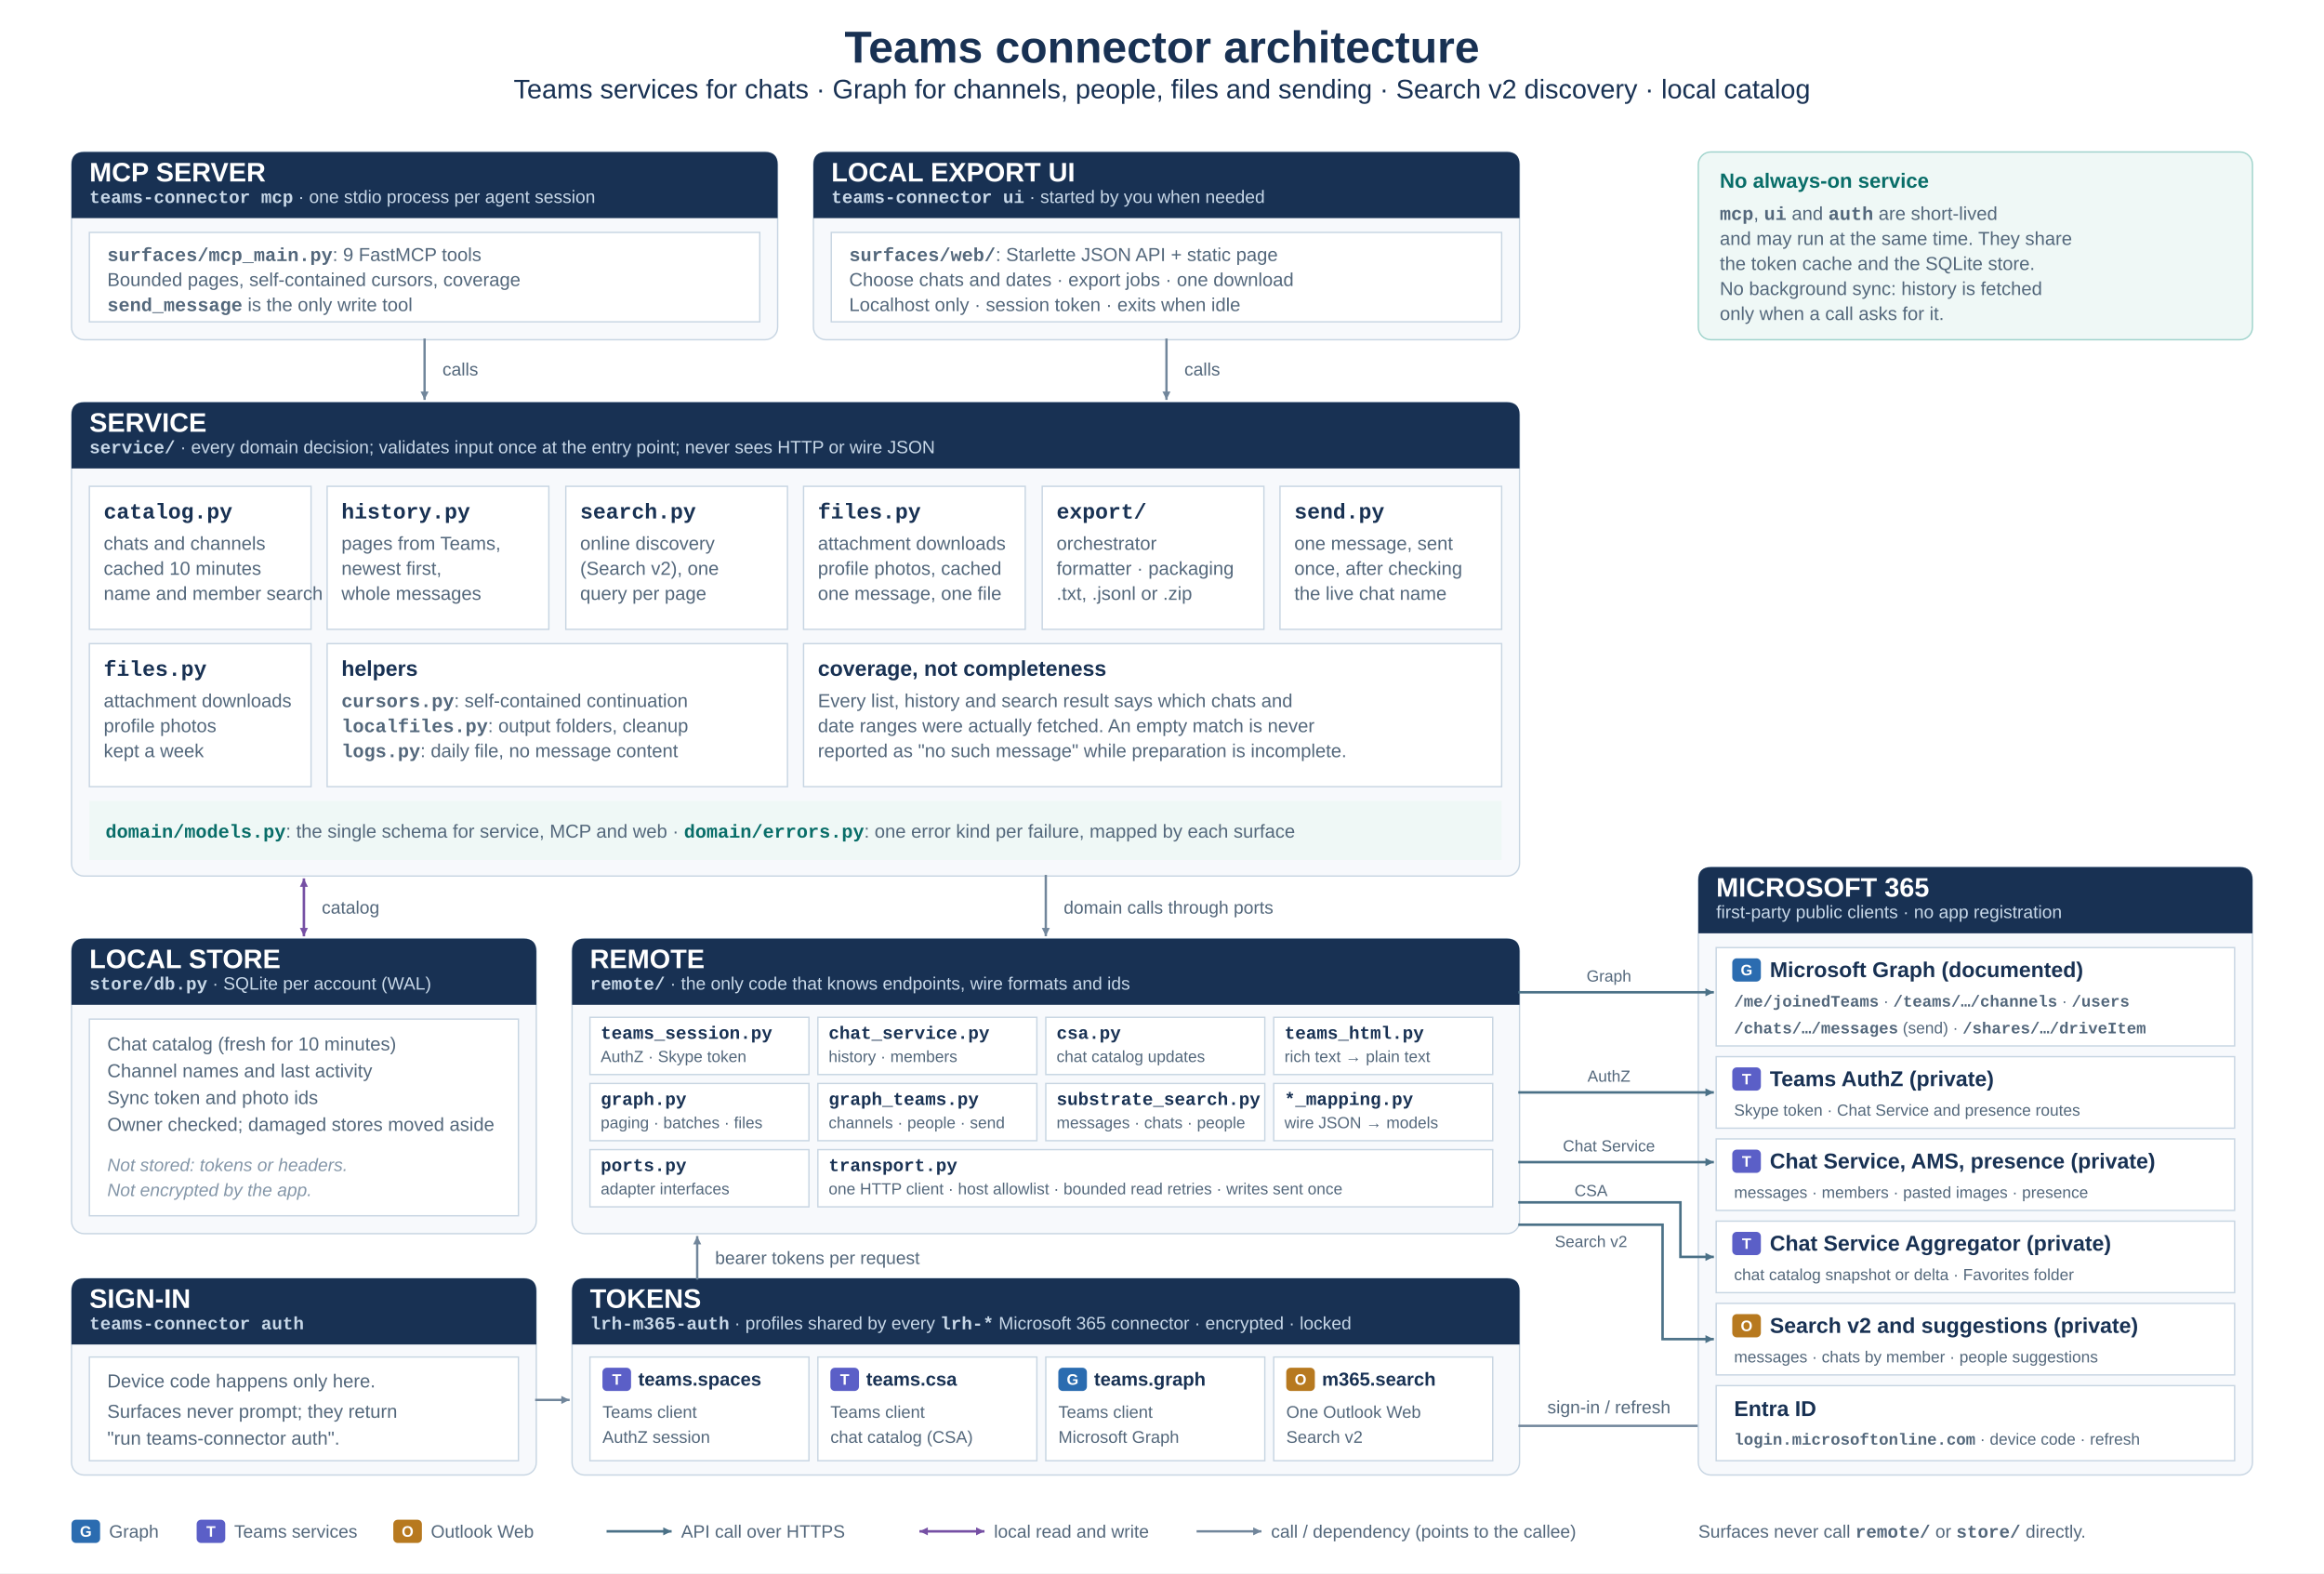
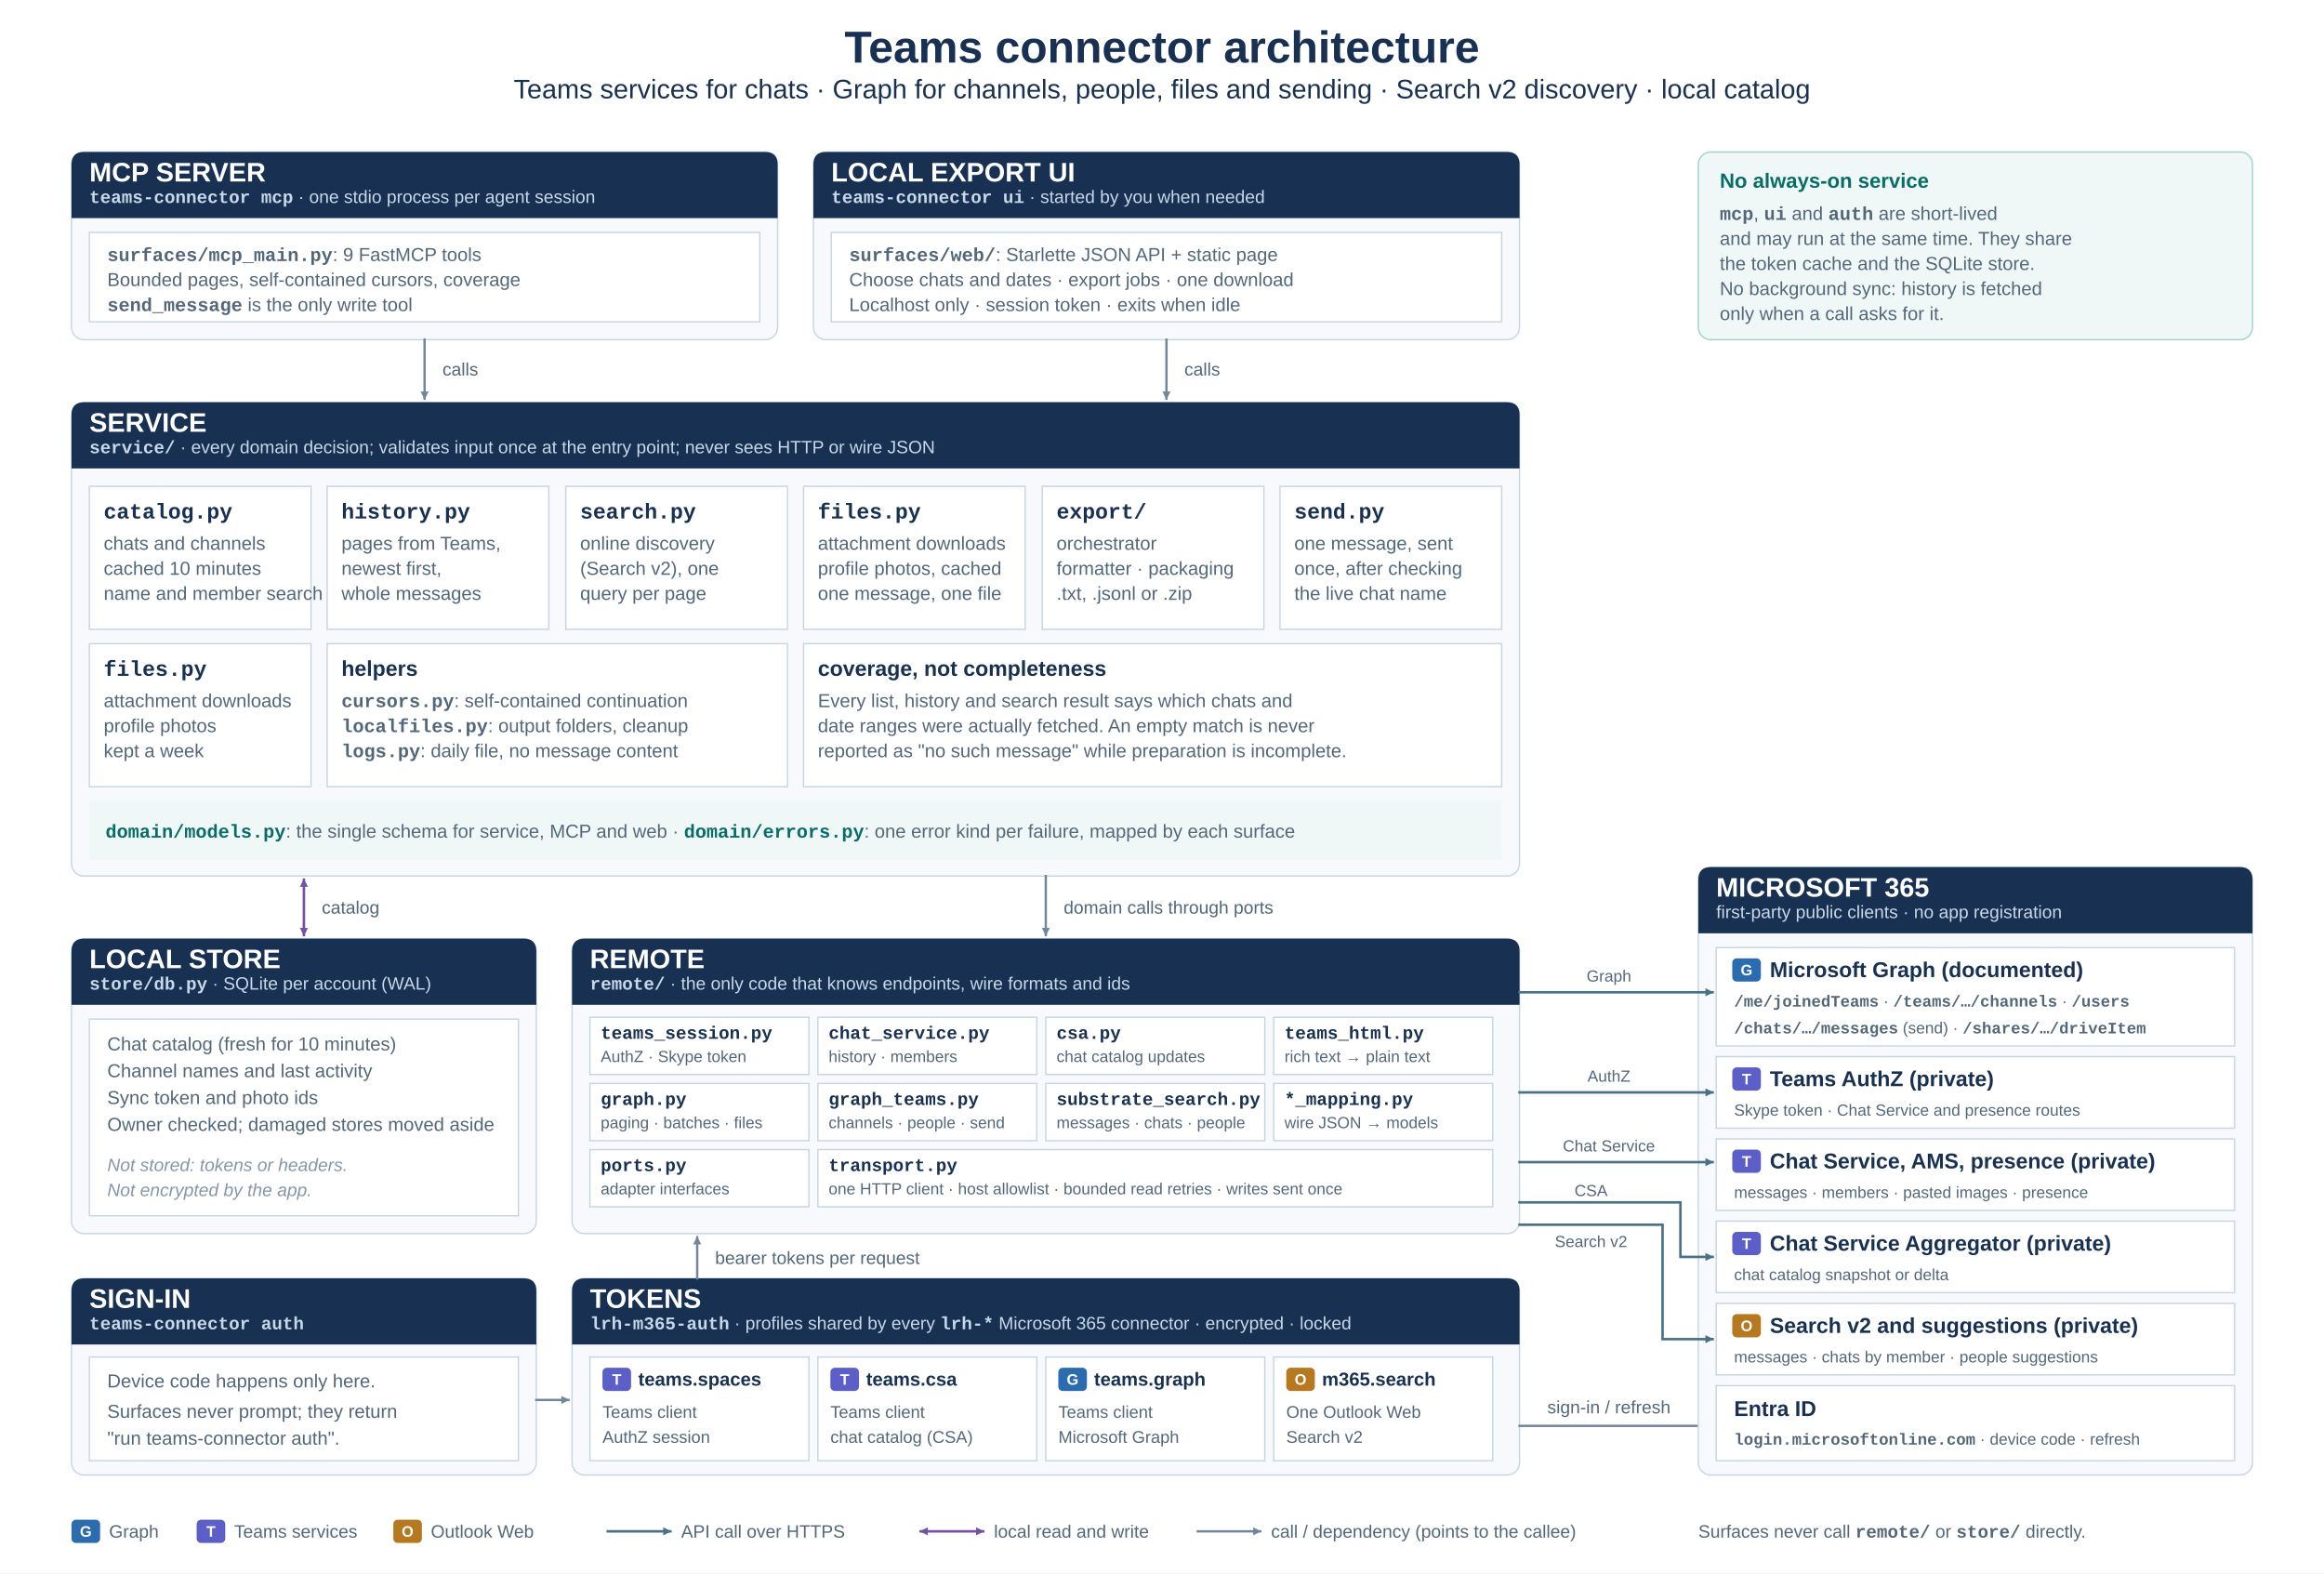
<svg xmlns="http://www.w3.org/2000/svg" width="2600" height="1760" viewBox="0 0 2600 1760" role="img" aria-labelledby="title description">
  <defs>
    <style>
      text { font-family: Arial, Helvetica, sans-serif; }
      .title { fill: #183153; font-size: 50px; font-weight: 700; }
      .subtitle { fill: #183153; font-size: 30px; }
      .card-title { fill: #fff; font-size: 30px; font-weight: 700; }
      .card-subtitle { fill: #c8d8e8; font-size: 20px; }
      .section-title { fill: #183153; font-size: 24px; font-weight: 700; }
      .detail { fill: #53677b; font-size: 21px; }
      .muted { fill: #8496a8; font-size: 20px; font-style: italic; }
      .code { font-family: "Courier New", Consolas, monospace; font-weight: 700; }
      .badge { fill: #fff; font-size: 17px; font-weight: 700; }
      .note-title { fill: #086d68; font-size: 23px; font-weight: 700; }
      .flow-label { fill: #53677b; font-size: 20px; }
      .call-flow { fill: none; stroke: #71869b; stroke-width: 2.6; stroke-linecap: square; stroke-linejoin: miter; marker-end: url(#arrow); }
      .api-flow { fill: none; stroke: #4b7187; stroke-width: 2.8; stroke-linecap: square; marker-end: url(#api-arrow); }
      .local-flow { fill: none; stroke: #7650a4; stroke-width: 2.8; stroke-linecap: square; marker-start: url(#purple-arrow); marker-end: url(#purple-arrow); }
    </style>
    <marker id="arrow" markerWidth="9" markerHeight="9" refX="8" refY="4.5" orient="auto" markerUnits="userSpaceOnUse">
      <path d="M0 0 L9 4.5 L0 9 Z" fill="#71869b" />
    </marker>
    <marker id="api-arrow" markerWidth="9" markerHeight="9" refX="8" refY="4.5" orient="auto" markerUnits="userSpaceOnUse">
      <path d="M0 0 L9 4.5 L0 9 Z" fill="#4b7187" />
    </marker>
    <marker id="purple-arrow" markerWidth="9" markerHeight="9" refX="8" refY="4.5" orient="auto-start-reverse" markerUnits="userSpaceOnUse">
      <path d="M0 0 L9 4.5 L0 9 Z" fill="#7650a4" />
    </marker>
  </defs>
  <rect width="2600" height="1760" fill="#fff" />
  <text class="title" x="1300" y="70" text-anchor="middle">Teams connector architecture</text>
  <text class="subtitle" x="1300" y="110" text-anchor="middle">Teams services for chats · Graph for channels, people, files and sending · Search v2 discovery · local catalog</text>
  <rect x="80" y="170" width="790" height="210" rx="14" fill="#f7f9fc" stroke="#c7d5e2" stroke-width="1.5" />
  <path d="M80 244 V184 Q80 170 94 170 H856 Q870 170 870 184 V244 Z" fill="#183153" />
  <text class="card-title" x="100" y="203">MCP SERVER</text>
  <text class="card-subtitle" x="100" y="227">
    <tspan class="code">teams-connector mcp</tspan> · one stdio process per agent session</text>
  <rect x="100" y="260" width="750" height="100" fill="#fff" stroke="#c7d5e2" stroke-width="1.5" />
  <text class="detail" x="120" y="292">
    <tspan class="code">surfaces/mcp_main.py</tspan>: 9 FastMCP tools</text>
  <text class="detail" x="120" y="320">Bounded pages, self-contained cursors, coverage</text>
  <text class="detail" x="120" y="348">
    <tspan class="code">send_message</tspan> is the only write tool</text>
  <rect x="910" y="170" width="790" height="210" rx="14" fill="#f7f9fc" stroke="#c7d5e2" stroke-width="1.5" />
  <path d="M910 244 V184 Q910 170 924 170 H1686 Q1700 170 1700 184 V244 Z" fill="#183153" />
  <text class="card-title" x="930" y="203">LOCAL EXPORT UI</text>
  <text class="card-subtitle" x="930" y="227">
    <tspan class="code">teams-connector ui</tspan> · started by you when needed</text>
  <rect x="930" y="260" width="750" height="100" fill="#fff" stroke="#c7d5e2" stroke-width="1.5" />
  <text class="detail" x="950" y="292">
    <tspan class="code">surfaces/web/</tspan>: Starlette JSON API + static page</text>
  <text class="detail" x="950" y="320">Choose chats and dates · export jobs · one download</text>
  <text class="detail" x="950" y="348">Localhost only · session token · exits when idle</text>
  <rect x="1900" y="170" width="620" height="210" rx="14" fill="#eff8f6" stroke="#9fd3cb" stroke-width="1.5" />
  <text class="note-title" x="1924" y="210">No always-on service</text>
  <text class="detail" x="1924" y="246">
    <tspan class="code">mcp</tspan>, <tspan class="code">ui</tspan> and <tspan class="code">auth</tspan> are short-lived</text>
  <text class="detail" x="1924" y="274">and may run at the same time. They share</text>
  <text class="detail" x="1924" y="302">the token cache and the SQLite store.</text>
  <text class="detail" x="1924" y="330">No background sync: history is fetched</text>
  <text class="detail" x="1924" y="358">only when a call asks for it.</text>
  <path class="call-flow" d="M475 380 V446" />
  <path class="call-flow" d="M1305 380 V446" />
  <text class="flow-label" x="495" y="420">calls</text>
  <text class="flow-label" x="1325" y="420">calls</text>
  <rect x="80" y="450" width="1620" height="530" rx="14" fill="#f7f9fc" stroke="#c7d5e2" stroke-width="1.5" />
  <path d="M80 524 V464 Q80 450 94 450 H1686 Q1700 450 1700 464 V524 Z" fill="#183153" />
  <text class="card-title" x="100" y="483">SERVICE</text>
  <text class="card-subtitle" x="100" y="507">
    <tspan class="code">service/</tspan> · every domain decision; validates input once at the entry point; never sees HTTP or wire JSON</text>
  <rect x="100" y="544" width="248" height="160" fill="#fff" stroke="#c7d5e2" stroke-width="1.5" />
  <text class="section-title code" x="116" y="580">catalog.py</text>
  <text class="detail" x="116" y="615">chats and channels</text>
  <text class="detail" x="116" y="643">cached 10 minutes</text>
  <text class="detail" x="116" y="671">name and member search</text>
  <rect x="366" y="544" width="248" height="160" fill="#fff" stroke="#c7d5e2" stroke-width="1.5" />
  <text class="section-title code" x="382" y="580">history.py</text>
  <text class="detail" x="382" y="615">pages from Teams,</text>
  <text class="detail" x="382" y="643">newest first,</text>
  <text class="detail" x="382" y="671">whole messages</text>
  <rect x="633" y="544" width="248" height="160" fill="#fff" stroke="#c7d5e2" stroke-width="1.5" />
  <text class="section-title code" x="649" y="580">search.py</text>
  <text class="detail" x="649" y="615">online discovery</text>
  <text class="detail" x="649" y="643">(Search v2), one</text>
  <text class="detail" x="649" y="671">query per page</text>
  <rect x="899" y="544" width="248" height="160" fill="#fff" stroke="#c7d5e2" stroke-width="1.5" />
  <text class="section-title code" x="915" y="580">files.py</text>
  <text class="detail" x="915" y="615">attachment downloads</text>
  <text class="detail" x="915" y="643">profile photos, cached</text>
  <text class="detail" x="915" y="671">one message, one file</text>
  <rect x="1166" y="544" width="248" height="160" fill="#fff" stroke="#c7d5e2" stroke-width="1.5" />
  <text class="section-title code" x="1182" y="580">export/</text>
  <text class="detail" x="1182" y="615">orchestrator</text>
  <text class="detail" x="1182" y="643">formatter · packaging</text>
  <text class="detail" x="1182" y="671">.txt, .jsonl or .zip</text>
  <rect x="1432" y="544" width="248" height="160" fill="#fff" stroke="#c7d5e2" stroke-width="1.5" />
  <text class="section-title code" x="1448" y="580">send.py</text>
  <text class="detail" x="1448" y="615">one message, sent</text>
  <text class="detail" x="1448" y="643">once, after checking</text>
  <text class="detail" x="1448" y="671">the live chat name</text>
  <rect x="100" y="720" width="248" height="160" fill="#fff" stroke="#c7d5e2" stroke-width="1.5" />
  <text class="section-title code" x="116" y="756">files.py</text>
  <text class="detail" x="116" y="791">attachment downloads</text>
  <text class="detail" x="116" y="819">profile photos</text>
  <text class="detail" x="116" y="847">kept a week</text>
  <rect x="366" y="720" width="515" height="160" fill="#fff" stroke="#c7d5e2" stroke-width="1.5" />
  <text class="section-title" x="382" y="756">helpers</text>
  <text class="detail" x="382" y="791">
    <tspan class="code">cursors.py</tspan>: self-contained continuation</text>
  <text class="detail" x="382" y="819">
    <tspan class="code">localfiles.py</tspan>: output folders, cleanup</text>
  <text class="detail" x="382" y="847">
    <tspan class="code">logs.py</tspan>: daily file, no message content</text>
  <rect x="899" y="720" width="781" height="160" fill="#fff" stroke="#c7d5e2" stroke-width="1.5" />
  <text class="section-title" x="915" y="756">coverage, not completeness</text>
  <text class="detail" x="915" y="791">Every list, history and search result says which chats and</text>
  <text class="detail" x="915" y="819">date ranges were actually fetched. An empty match is never</text>
  <text class="detail" x="915" y="847">reported as "no such message" while preparation is incomplete.</text>
  <rect x="100" y="896" width="1580" height="66" fill="#eff8f6" />
  <text class="detail" x="118" y="937">
    <tspan class="code" fill="#086d68">domain/models.py</tspan>: the single schema for service, MCP and web  ·  <tspan class="code" fill="#086d68">domain/errors.py</tspan>: one error kind per failure, mapped by each surface</text>
  <path class="local-flow" d="M340 984 V1046" />
  <text class="flow-label" x="360" y="1022">catalog</text>
  <path class="call-flow" d="M1170 980 V1046" />
  <text class="flow-label" x="1190" y="1022">domain calls through ports</text>
  <rect x="80" y="1050" width="520" height="330" rx="14" fill="#f7f9fc" stroke="#c7d5e2" stroke-width="1.5" />
  <path d="M80 1124 V1064 Q80 1050 94 1050 H586 Q600 1050 600 1064 V1124 Z" fill="#183153" />
  <text class="card-title" x="100" y="1083">LOCAL STORE</text>
  <text class="card-subtitle" x="100" y="1107">
    <tspan class="code">store/db.py</tspan> · SQLite per account (WAL)</text>
  <rect x="100" y="1140" width="480" height="220" fill="#fff" stroke="#c7d5e2" stroke-width="1.5" />
  <text class="detail" x="120" y="1175">Chat catalog (fresh for 10 minutes)</text>
  <text class="detail" x="120" y="1205">Channel names and last activity</text>
  <text class="detail" x="120" y="1235">Sync token and photo ids</text>
  <text class="detail" x="120" y="1265">Owner checked; damaged stores moved aside</text>
  <text class="muted" x="120" y="1310">Not stored: tokens or headers.</text>
  <text class="muted" x="120" y="1338">Not encrypted by the app.</text>
  <rect x="640" y="1050" width="1060" height="330" rx="14" fill="#f7f9fc" stroke="#c7d5e2" stroke-width="1.5" />
  <path d="M640 1124 V1064 Q640 1050 654 1050 H1686 Q1700 1050 1700 1064 V1124 Z" fill="#183153" />
  <text class="card-title" x="660" y="1083">REMOTE</text>
  <text class="card-subtitle" x="660" y="1107">
    <tspan class="code">remote/</tspan> · the only code that knows endpoints, wire formats and ids</text>
  <rect x="660" y="1138" width="245" height="64" fill="#fff" stroke="#c7d5e2" stroke-width="1.5" />
  <text class="section-title code" x="672" y="1162" style="font-size:20px">teams_session.py</text>
  <text class="detail" x="672" y="1188" style="font-size:18px">AuthZ · Skype token</text>
  <rect x="915" y="1138" width="245" height="64" fill="#fff" stroke="#c7d5e2" stroke-width="1.5" />
  <text class="section-title code" x="927" y="1162" style="font-size:20px">chat_service.py</text>
  <text class="detail" x="927" y="1188" style="font-size:18px">history · members</text>
  <rect x="1170" y="1138" width="245" height="64" fill="#fff" stroke="#c7d5e2" stroke-width="1.5" />
  <text class="section-title code" x="1182" y="1162" style="font-size:20px">csa.py</text>
  <text class="detail" x="1182" y="1188" style="font-size:18px">chat catalog updates</text>
  <rect x="1425" y="1138" width="245" height="64" fill="#fff" stroke="#c7d5e2" stroke-width="1.5" />
  <text class="section-title code" x="1437" y="1162" style="font-size:20px">teams_html.py</text>
  <text class="detail" x="1437" y="1188" style="font-size:18px">rich text → plain text</text>
  <rect x="660" y="1212" width="245" height="64" fill="#fff" stroke="#c7d5e2" stroke-width="1.5" />
  <text class="section-title code" x="672" y="1236" style="font-size:20px">graph.py</text>
  <text class="detail" x="672" y="1262" style="font-size:18px">paging · batches · files</text>
  <rect x="915" y="1212" width="245" height="64" fill="#fff" stroke="#c7d5e2" stroke-width="1.5" />
  <text class="section-title code" x="927" y="1236" style="font-size:20px">graph_teams.py</text>
  <text class="detail" x="927" y="1262" style="font-size:18px">channels · people · send</text>
  <rect x="1170" y="1212" width="245" height="64" fill="#fff" stroke="#c7d5e2" stroke-width="1.5" />
  <text class="section-title code" x="1182" y="1236" style="font-size:20px">substrate_search.py</text>
  <text class="detail" x="1182" y="1262" style="font-size:18px">messages · chats · people</text>
  <rect x="1425" y="1212" width="245" height="64" fill="#fff" stroke="#c7d5e2" stroke-width="1.5" />
  <text class="section-title code" x="1437" y="1236" style="font-size:20px">*_mapping.py</text>
  <text class="detail" x="1437" y="1262" style="font-size:18px">wire JSON → models</text>
  <rect x="660" y="1286" width="245" height="64" fill="#fff" stroke="#c7d5e2" stroke-width="1.5" />
  <text class="section-title code" x="672" y="1310" style="font-size:20px">ports.py</text>
  <text class="detail" x="672" y="1336" style="font-size:18px">adapter interfaces</text>
  <rect x="915" y="1286" width="755" height="64" fill="#fff" stroke="#c7d5e2" stroke-width="1.5" />
  <text class="section-title code" x="927" y="1310" style="font-size:20px">transport.py</text>
  <text class="detail" x="927" y="1336" style="font-size:18px">one HTTP client · host allowlist · bounded read retries · writes sent once</text>
  <rect x="80" y="1430" width="520" height="220" rx="14" fill="#f7f9fc" stroke="#c7d5e2" stroke-width="1.5" />
  <path d="M80 1504 V1444 Q80 1430 94 1430 H586 Q600 1430 600 1444 V1504 Z" fill="#183153" />
  <text class="card-title" x="100" y="1463">SIGN-IN</text>
  <text class="card-subtitle" x="100" y="1487">
    <tspan class="code">teams-connector auth</tspan>
  </text>
  <rect x="100" y="1518" width="480" height="116" fill="#fff" stroke="#c7d5e2" stroke-width="1.5" />
  <text class="detail" x="120" y="1552">Device code happens only here.</text>
  <text class="detail" x="120" y="1586">Surfaces never prompt; they return</text>
  <text class="detail" x="120" y="1616">"run teams-connector auth".</text>
  <path class="call-flow" d="M600 1566 H636" />
  <rect x="640" y="1430" width="1060" height="220" rx="14" fill="#f7f9fc" stroke="#c7d5e2" stroke-width="1.5" />
  <path d="M640 1504 V1444 Q640 1430 654 1430 H1686 Q1700 1430 1700 1444 V1504 Z" fill="#183153" />
  <text class="card-title" x="660" y="1463">TOKENS</text>
  <text class="card-subtitle" x="660" y="1487">
    <tspan class="code">lrh-m365-auth</tspan> · profiles shared by every <tspan class="code">lrh-*</tspan> Microsoft 365 connector · encrypted · locked</text>
  <rect x="660" y="1518" width="245" height="116" fill="#fff" stroke="#c7d5e2" stroke-width="1.5" />
  <rect x="674" y="1530" width="32" height="26" rx="5" fill="#5b5fc7" />
  <text class="badge" x="690" y="1549" text-anchor="middle">T</text>
  <text class="section-title" x="714" y="1550" style="font-size:21px">teams.spaces</text>
  <text class="detail" x="674" y="1586" style="font-size:19px">Teams client</text>
  <text class="detail" x="674" y="1614" style="font-size:19px">AuthZ session</text>
  <rect x="915" y="1518" width="245" height="116" fill="#fff" stroke="#c7d5e2" stroke-width="1.5" />
  <rect x="929" y="1530" width="32" height="26" rx="5" fill="#5b5fc7" />
  <text class="badge" x="945" y="1549" text-anchor="middle">T</text>
  <text class="section-title" x="969" y="1550" style="font-size:21px">teams.csa</text>
  <text class="detail" x="929" y="1586" style="font-size:19px">Teams client</text>
  <text class="detail" x="929" y="1614" style="font-size:19px">chat catalog (CSA)</text>
  <rect x="1170" y="1518" width="245" height="116" fill="#fff" stroke="#c7d5e2" stroke-width="1.5" />
  <rect x="1184" y="1530" width="32" height="26" rx="5" fill="#2b6cb0" />
  <text class="badge" x="1200" y="1549" text-anchor="middle">G</text>
  <text class="section-title" x="1224" y="1550" style="font-size:21px">teams.graph</text>
  <text class="detail" x="1184" y="1586" style="font-size:19px">Teams client</text>
  <text class="detail" x="1184" y="1614" style="font-size:19px">Microsoft Graph</text>
  <rect x="1425" y="1518" width="245" height="116" fill="#fff" stroke="#c7d5e2" stroke-width="1.5" />
  <rect x="1439" y="1530" width="32" height="26" rx="5" fill="#b7791f" />
  <text class="badge" x="1455" y="1549" text-anchor="middle">O</text>
  <text class="section-title" x="1479" y="1550" style="font-size:21px">m365.search</text>
  <text class="detail" x="1439" y="1586" style="font-size:19px">One Outlook Web</text>
  <text class="detail" x="1439" y="1614" style="font-size:19px">Search v2</text>
  <path class="call-flow" d="M780 1430 V1384" />
  <text class="flow-label" x="800" y="1414">bearer tokens per request</text>
  <path class="call-flow" d="M1700 1595 H1916" />
  <text class="flow-label" x="1800" y="1581" text-anchor="middle">sign-in / refresh</text>
  <rect x="1900" y="970" width="620" height="680" rx="14" fill="#f7f9fc" stroke="#c7d5e2" stroke-width="1.5" />
  <path d="M1900 1044 V984 Q1900 970 1914 970 H2506 Q2520 970 2520 984 V1044 Z" fill="#183153" />
  <text class="card-title" x="1920" y="1003">MICROSOFT 365</text>
  <text class="card-subtitle" x="1920" y="1027">first-party public clients · no app registration</text>
  <rect x="1920" y="1060" width="580" height="110" fill="#fff" stroke="#c7d5e2" stroke-width="1.5" />
  <rect x="1938" y="1072" width="32" height="26" rx="5" fill="#2b6cb0" />
  <text class="badge" x="1954" y="1091" text-anchor="middle">G</text>
  <text class="section-title" x="1980" y="1093">Microsoft Graph (documented)</text>
  <text class="detail" x="1940" y="1126" style="font-size:18px">
    <tspan class="code">/me/joinedTeams</tspan> · <tspan class="code">/teams/…/channels</tspan> · <tspan class="code">/users</tspan>
  </text>
  <text class="detail" x="1940" y="1156" style="font-size:18px">
    <tspan class="code">/chats/…/messages</tspan> (send) · <tspan class="code">/shares/…/driveItem</tspan>
  </text>
  <rect x="1920" y="1182" width="580" height="80" fill="#fff" stroke="#c7d5e2" stroke-width="1.5" />
  <rect x="1938" y="1194" width="32" height="26" rx="5" fill="#5b5fc7" />
  <text class="badge" x="1954" y="1213" text-anchor="middle">T</text>
  <text class="section-title" x="1980" y="1215">Teams AuthZ (private)</text>
  <text class="detail" x="1940" y="1248" style="font-size:18px">Skype token · Chat Service and presence routes</text>
  <rect x="1920" y="1274" width="580" height="80" fill="#fff" stroke="#c7d5e2" stroke-width="1.5" />
  <rect x="1938" y="1286" width="32" height="26" rx="5" fill="#5b5fc7" />
  <text class="badge" x="1954" y="1305" text-anchor="middle">T</text>
  <text class="section-title" x="1980" y="1307">Chat Service, AMS, presence (private)</text>
  <text class="detail" x="1940" y="1340" style="font-size:18px">messages · members · pasted images · presence</text>
  <rect x="1920" y="1366" width="580" height="80" fill="#fff" stroke="#c7d5e2" stroke-width="1.5" />
  <rect x="1938" y="1378" width="32" height="26" rx="5" fill="#5b5fc7" />
  <text class="badge" x="1954" y="1397" text-anchor="middle">T</text>
  <text class="section-title" x="1980" y="1399">Chat Service Aggregator (private)</text>
-   <text class="detail" x="1940" y="1432" style="font-size:18px">chat catalog snapshot or delta · Favorites folder</text>
+   <text class="detail" x="1940" y="1432" style="font-size:18px">chat catalog snapshot or delta</text>
  <rect x="1920" y="1458" width="580" height="80" fill="#fff" stroke="#c7d5e2" stroke-width="1.5" />
  <rect x="1938" y="1470" width="32" height="26" rx="5" fill="#b7791f" />
  <text class="badge" x="1954" y="1489" text-anchor="middle">O</text>
  <text class="section-title" x="1980" y="1491">Search v2 and suggestions (private)</text>
  <text class="detail" x="1940" y="1524" style="font-size:18px">messages · chats by member · people suggestions</text>
  <rect x="1920" y="1550" width="580" height="84" fill="#fff" stroke="#c7d5e2" stroke-width="1.5" />
  <text class="section-title" x="1940" y="1584">Entra ID</text>
  <text class="detail" x="1940" y="1616" style="font-size:18px">
    <tspan class="code">login.microsoftonline.com</tspan> · device code · refresh</text>
  <path class="api-flow" d="M1700 1110 H1916" />
  <text class="flow-label" x="1800" y="1098" text-anchor="middle" style="font-size:18px">Graph</text>
  <path class="api-flow" d="M1700 1222 H1916" />
  <text class="flow-label" x="1800" y="1210" text-anchor="middle" style="font-size:18px">AuthZ</text>
  <path class="api-flow" d="M1700 1300 H1916" />
  <text class="flow-label" x="1800" y="1288" text-anchor="middle" style="font-size:18px">Chat Service</text>
  <path class="api-flow" d="M1700 1345 H1880 V1406 H1916" />
  <text class="flow-label" x="1780" y="1338" text-anchor="middle" style="font-size:18px">CSA</text>
  <path class="api-flow" d="M1700 1370 H1860 V1498 H1916" />
  <text class="flow-label" x="1780" y="1395" text-anchor="middle" style="font-size:18px">Search v2</text>
  <rect x="80" y="1700" width="32" height="26" rx="5" fill="#2b6cb0" />
  <text class="badge" x="96" y="1719" text-anchor="middle">G</text>
  <text class="flow-label" x="122" y="1720">Graph</text>
  <rect x="220" y="1700" width="32" height="26" rx="5" fill="#5b5fc7" />
  <text class="badge" x="236" y="1719" text-anchor="middle">T</text>
  <text class="flow-label" x="262" y="1720">Teams services</text>
  <rect x="440" y="1700" width="32" height="26" rx="5" fill="#b7791f" />
  <text class="badge" x="456" y="1719" text-anchor="middle">O</text>
  <text class="flow-label" x="482" y="1720">Outlook Web</text>
  <path class="api-flow" d="M680 1713 H750" />
  <text class="flow-label" x="762" y="1720">API call over HTTPS</text>
  <path class="local-flow" d="M1030 1713 H1100" />
  <text class="flow-label" x="1112" y="1720">local read and write</text>
  <path class="call-flow" d="M1340 1713 H1410" />
  <text class="flow-label" x="1422" y="1720">call / dependency (points to the callee)</text>
  <text class="flow-label" x="1900" y="1720">Surfaces never call <tspan class="code">remote/</tspan> or <tspan class="code">store/</tspan> directly.</text>
</svg>
